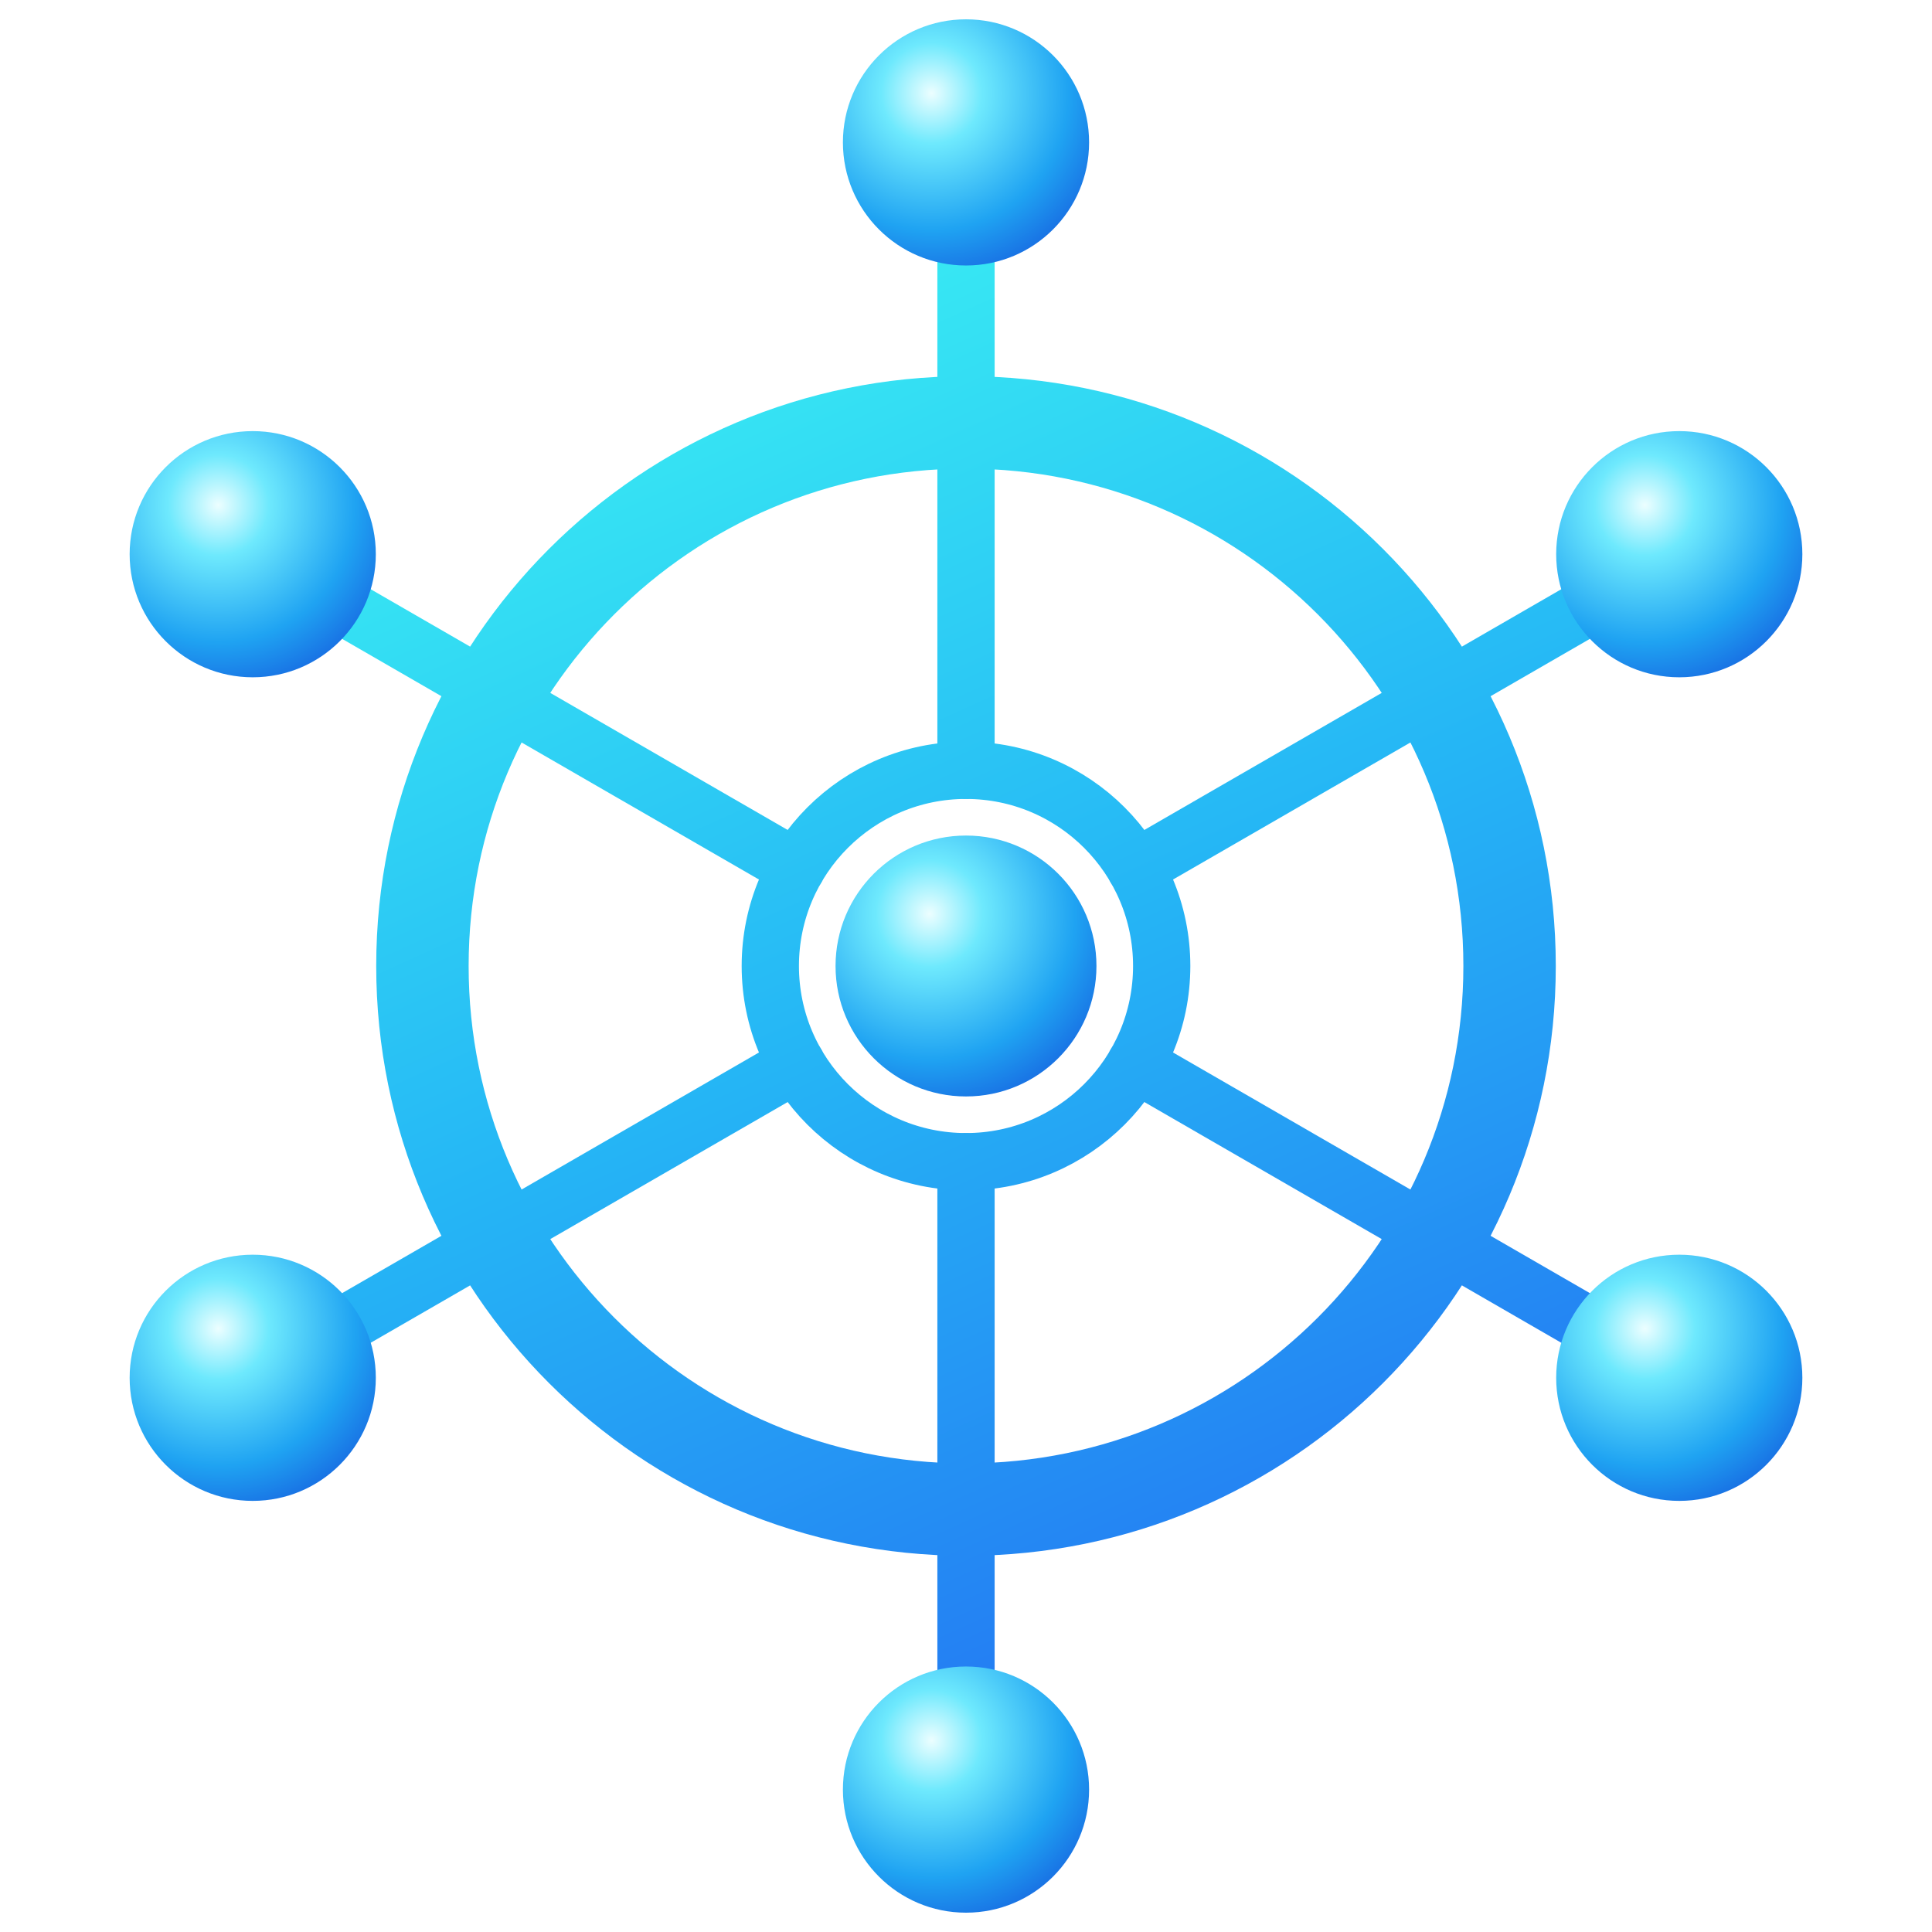
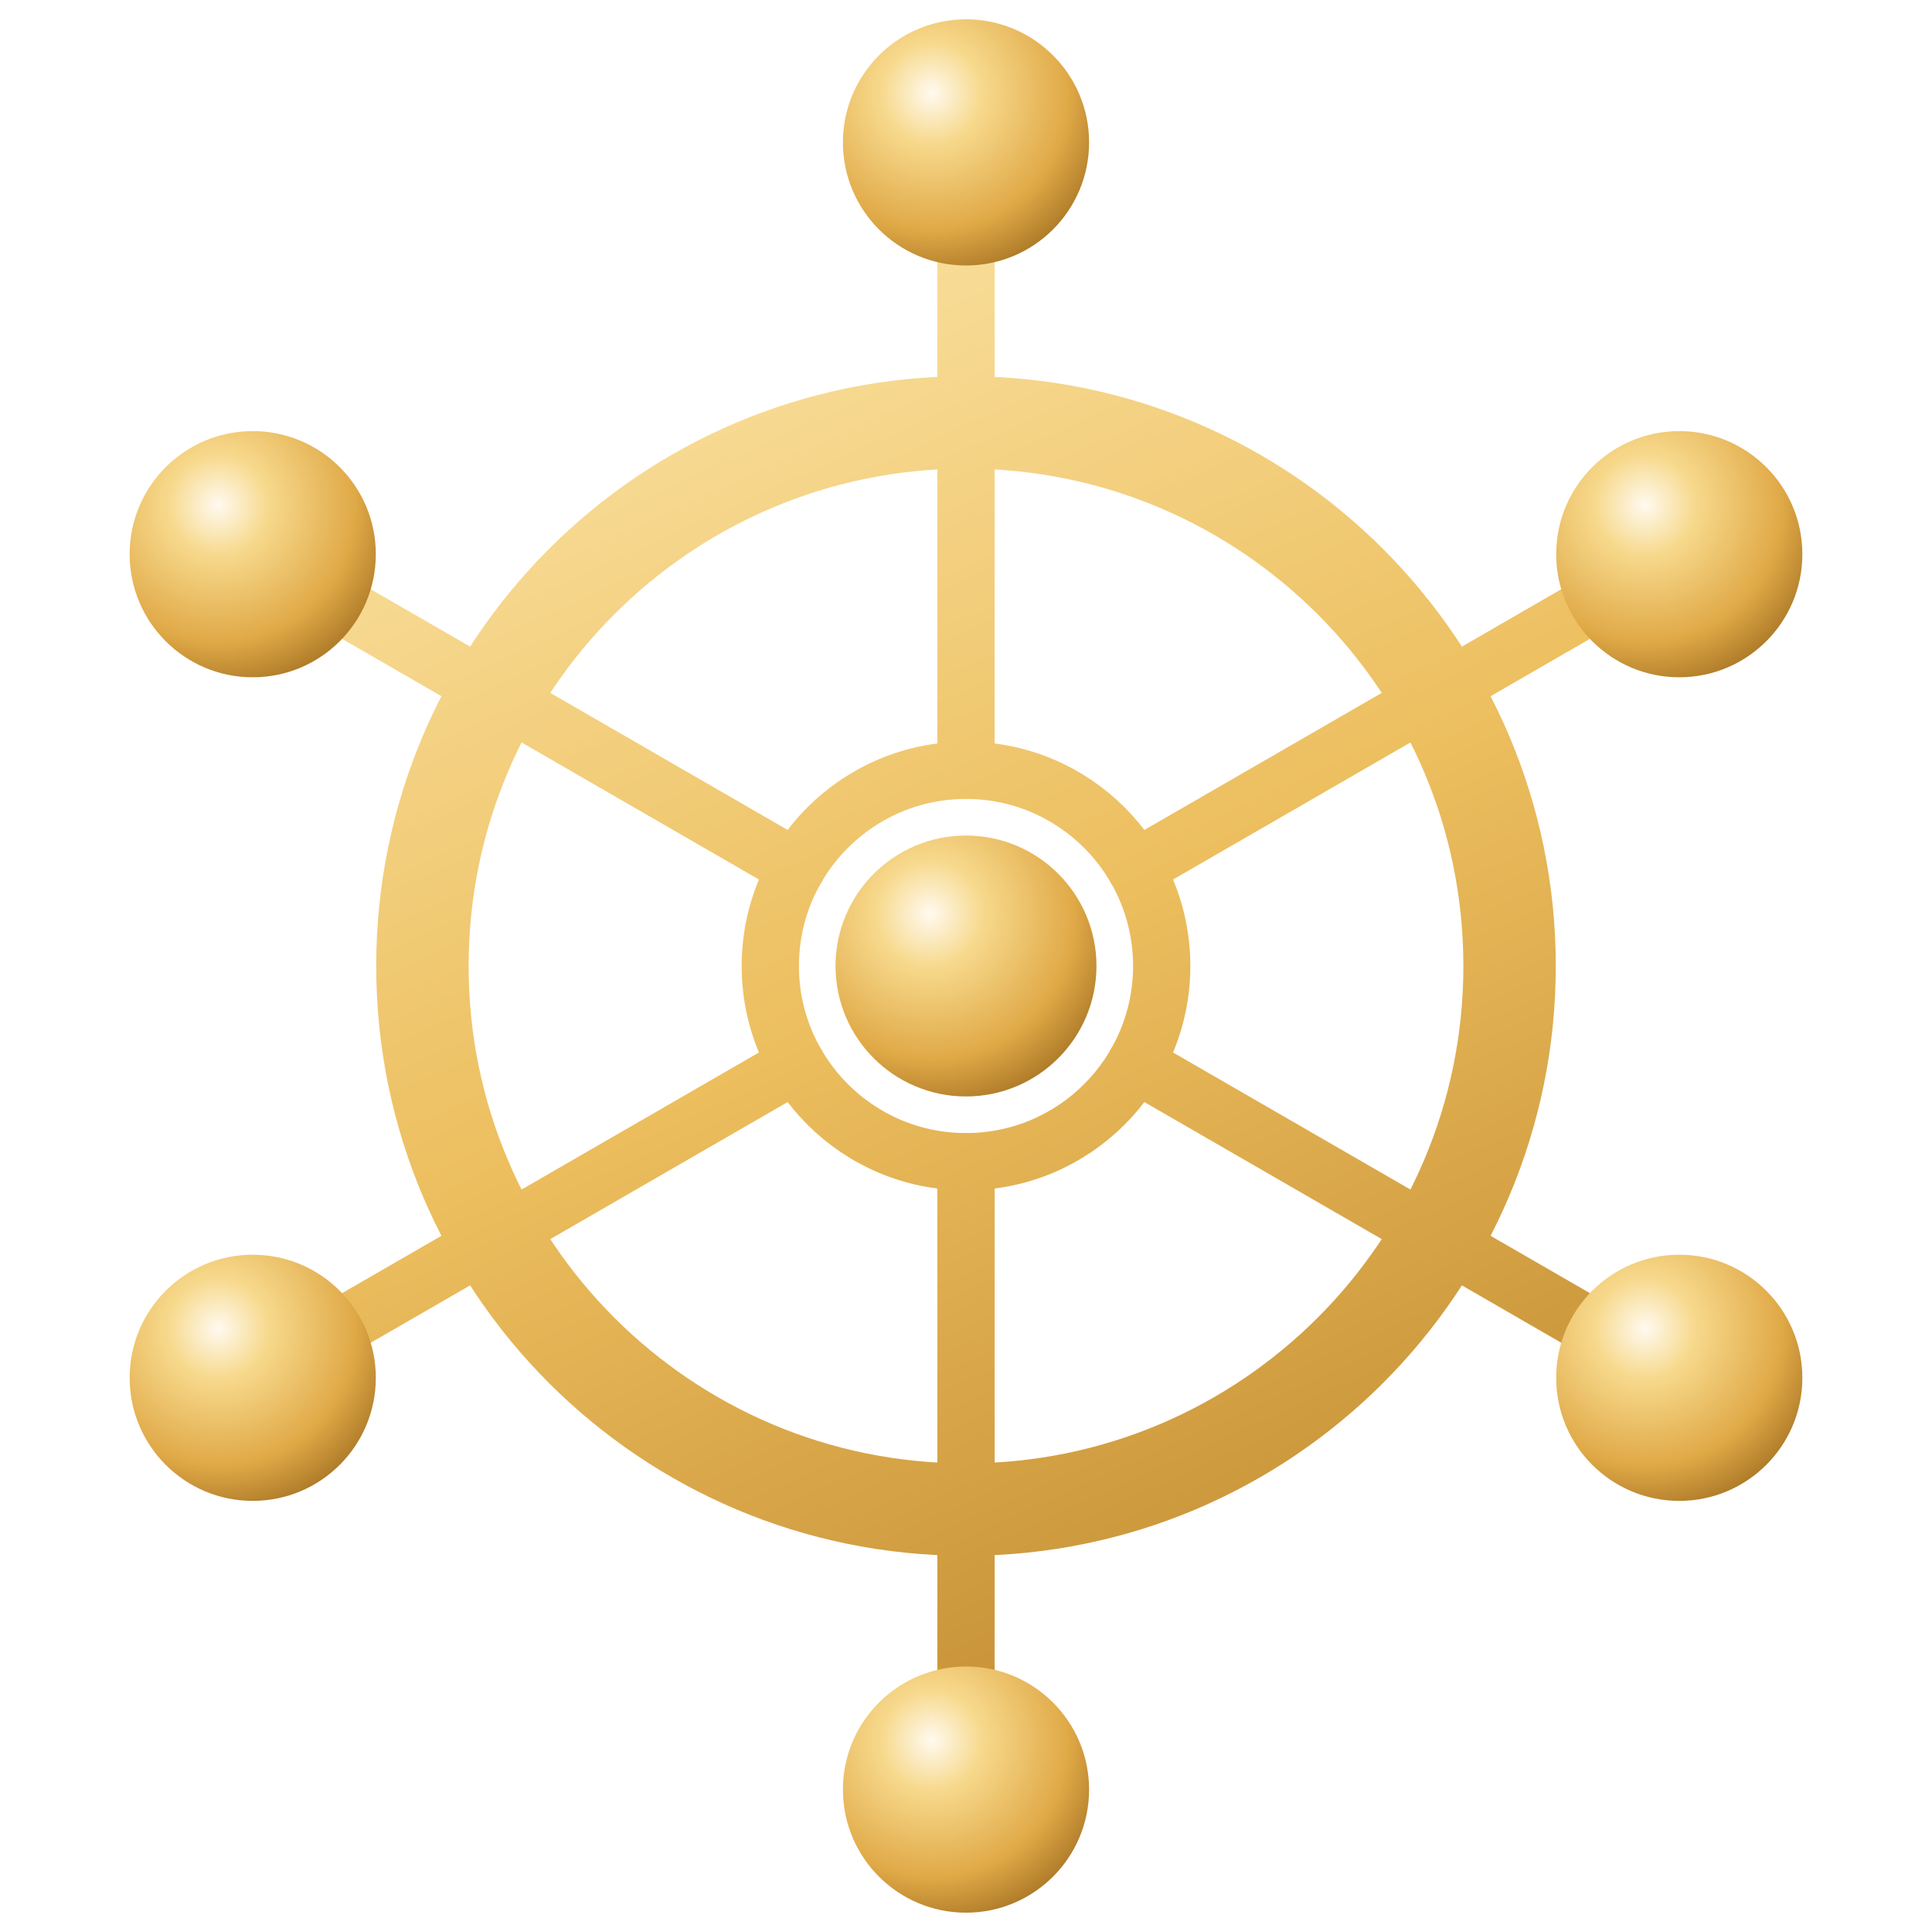
<svg xmlns="http://www.w3.org/2000/svg" viewBox="0 0 48 48" width="48" height="48">
  <defs>
    <linearGradient id="bg" x1="0" y1="0" x2="0" y2="1">
-       <stop offset="0" stop-color="#122c63" />
-       <stop offset="0.55" stop-color="#0a1a3f" />
-       <stop offset="1" stop-color="#040b1e" />
+       <stop offset="0" stop-color="#17293b" />
+       <stop offset="0.55" stop-color="#0d1a27" />
+       <stop offset="1" stop-color="#060d15" />
    </linearGradient>
    <radialGradient id="bgGlow" cx="0.5" cy="0.5" r="0.58">
-       <stop offset="0" stop-color="#1f62c4" stop-opacity="0.5" />
-       <stop offset="1" stop-color="#1f62c4" stop-opacity="0" />
+       <stop offset="0" stop-color="#c98b2e" stop-opacity="0.3" />
+       <stop offset="1" stop-color="#c98b2e" stop-opacity="0" />
    </radialGradient>
    <linearGradient id="sheen" x1="0" y1="0" x2="0" y2="1">
      <stop offset="0" stop-color="#ffffff" stop-opacity="0.13" />
      <stop offset="0.32" stop-color="#ffffff" stop-opacity="0" />
    </linearGradient>
    <linearGradient id="ink" gradientUnits="userSpaceOnUse" x1="15.469" y1="5.156" x2="32.531" y2="42.844">
-       <stop offset="0" stop-color="#2af3f0" />
-       <stop offset="0.5" stop-color="#1fb0f2" />
-       <stop offset="1" stop-color="#1c5fe6" />
+       <stop offset="0" stop-color="#f7dc92" />
+       <stop offset="0.5" stop-color="#e3b04e" />
+       <stop offset="1" stop-color="#a8741f" />
    </linearGradient>
    <linearGradient id="inkSmall" gradientUnits="userSpaceOnUse" x1="15.469" y1="5.156" x2="32.531" y2="42.844">
-       <stop offset="0" stop-color="#3cf4f2" />
-       <stop offset="0.5" stop-color="#25b6f5" />
-       <stop offset="1" stop-color="#2470f2" />
+       <stop offset="0" stop-color="#fbe4a6" />
+       <stop offset="0.5" stop-color="#ecbe5e" />
+       <stop offset="1" stop-color="#c18a30" />
    </linearGradient>
    <linearGradient id="trail" x1="0" y1="0" x2="1" y2="0">
-       <stop offset="0" stop-color="#7ff3ff" stop-opacity="0" />
-       <stop offset="1" stop-color="#9ff7ff" stop-opacity="0.8" />
+       <stop offset="0" stop-color="#ffe2a0" stop-opacity="0" />
+       <stop offset="1" stop-color="#fff0c8" stop-opacity="0.8" />
    </linearGradient>
    <radialGradient id="core" cx="0.36" cy="0.3" r="0.82">
-       <stop offset="0" stop-color="#ecfeff" />
-       <stop offset="0.25" stop-color="#6ee9fd" />
-       <stop offset="0.68" stop-color="#1fa3f2" />
-       <stop offset="1" stop-color="#1660df" />
+       <stop offset="0" stop-color="#fffaf0" />
+       <stop offset="0.25" stop-color="#f7d98c" />
+       <stop offset="0.68" stop-color="#e0a947" />
+       <stop offset="1" stop-color="#9c6a1d" />
    </radialGradient>
    <radialGradient id="halo">
-       <stop offset="0" stop-color="#3fdcff" stop-opacity="0.72" />
-       <stop offset="0.42" stop-color="#2aa8ff" stop-opacity="0.24" />
-       <stop offset="1" stop-color="#2aa8ff" stop-opacity="0" />
+       <stop offset="0" stop-color="#ffd57a" stop-opacity="0.72" />
+       <stop offset="0.42" stop-color="#f0b44a" stop-opacity="0.24" />
+       <stop offset="1" stop-color="#f0b44a" stop-opacity="0" />
    </radialGradient>
    <radialGradient id="spark">
      <stop offset="0" stop-color="#ffffff" />
-       <stop offset="0.5" stop-color="#c8f8ff" />
-       <stop offset="1" stop-color="#5fe0ff" />
+       <stop offset="0.5" stop-color="#ffefc2" />
+       <stop offset="1" stop-color="#f3c96a" />
    </radialGradient>
    <filter id="glow" x="-25%" y="-25%" width="150%" height="150%">
      <feGaussianBlur stdDeviation="0.328" result="b" />
      <feColorMatrix in="b" type="matrix" values="1 0 0 0 0  0 1 0 0 0  0 0 1 0 0  0 0 0 0.8 0" result="g" />
      <feMerge>
        <feMergeNode in="g" />
        <feMergeNode in="SourceGraphic" />
      </feMerge>
    </filter>
    <filter id="blur3" x="-50%" y="-50%" width="200%" height="200%">
      <feGaussianBlur stdDeviation="0.141" />
    </filter>
    <filter id="drop" x="-20%" y="-20%" width="140%" height="150%">
      <feDropShadow dx="0" dy="0.656" stdDeviation="0.75" flood-color="#000" flood-opacity="0.38" />
    </filter>
  </defs>
  <path d="M24 19.138L24 5.372M28.21 21.569L40.132 14.686M28.21 26.431L40.132 33.314M24 28.862L24 42.628M19.79 26.431L7.868 33.314M19.79 21.569L7.868 14.686" fill="none" stroke="url(#inkSmall)" stroke-width="1.423" stroke-linecap="round" />
  <circle cx="24" cy="24" r="13.505" fill="none" stroke="url(#inkSmall)" stroke-width="2.296" />
  <circle cx="24" cy="24" r="4.862" fill="none" stroke="url(#inkSmall)" stroke-width="1.423" />
  <circle cx="24" cy="3.538" r="3.058" fill="url(#core)" />
  <circle cx="41.721" cy="13.769" r="3.058" fill="url(#core)" />
  <circle cx="41.721" cy="34.231" r="3.058" fill="url(#core)" />
  <circle cx="24" cy="44.462" r="3.058" fill="url(#core)" />
  <circle cx="6.279" cy="34.231" r="3.058" fill="url(#core)" />
  <circle cx="6.279" cy="13.769" r="3.058" fill="url(#core)" />
  <circle cx="24" cy="24" r="3.241" fill="url(#core)" />
</svg>
